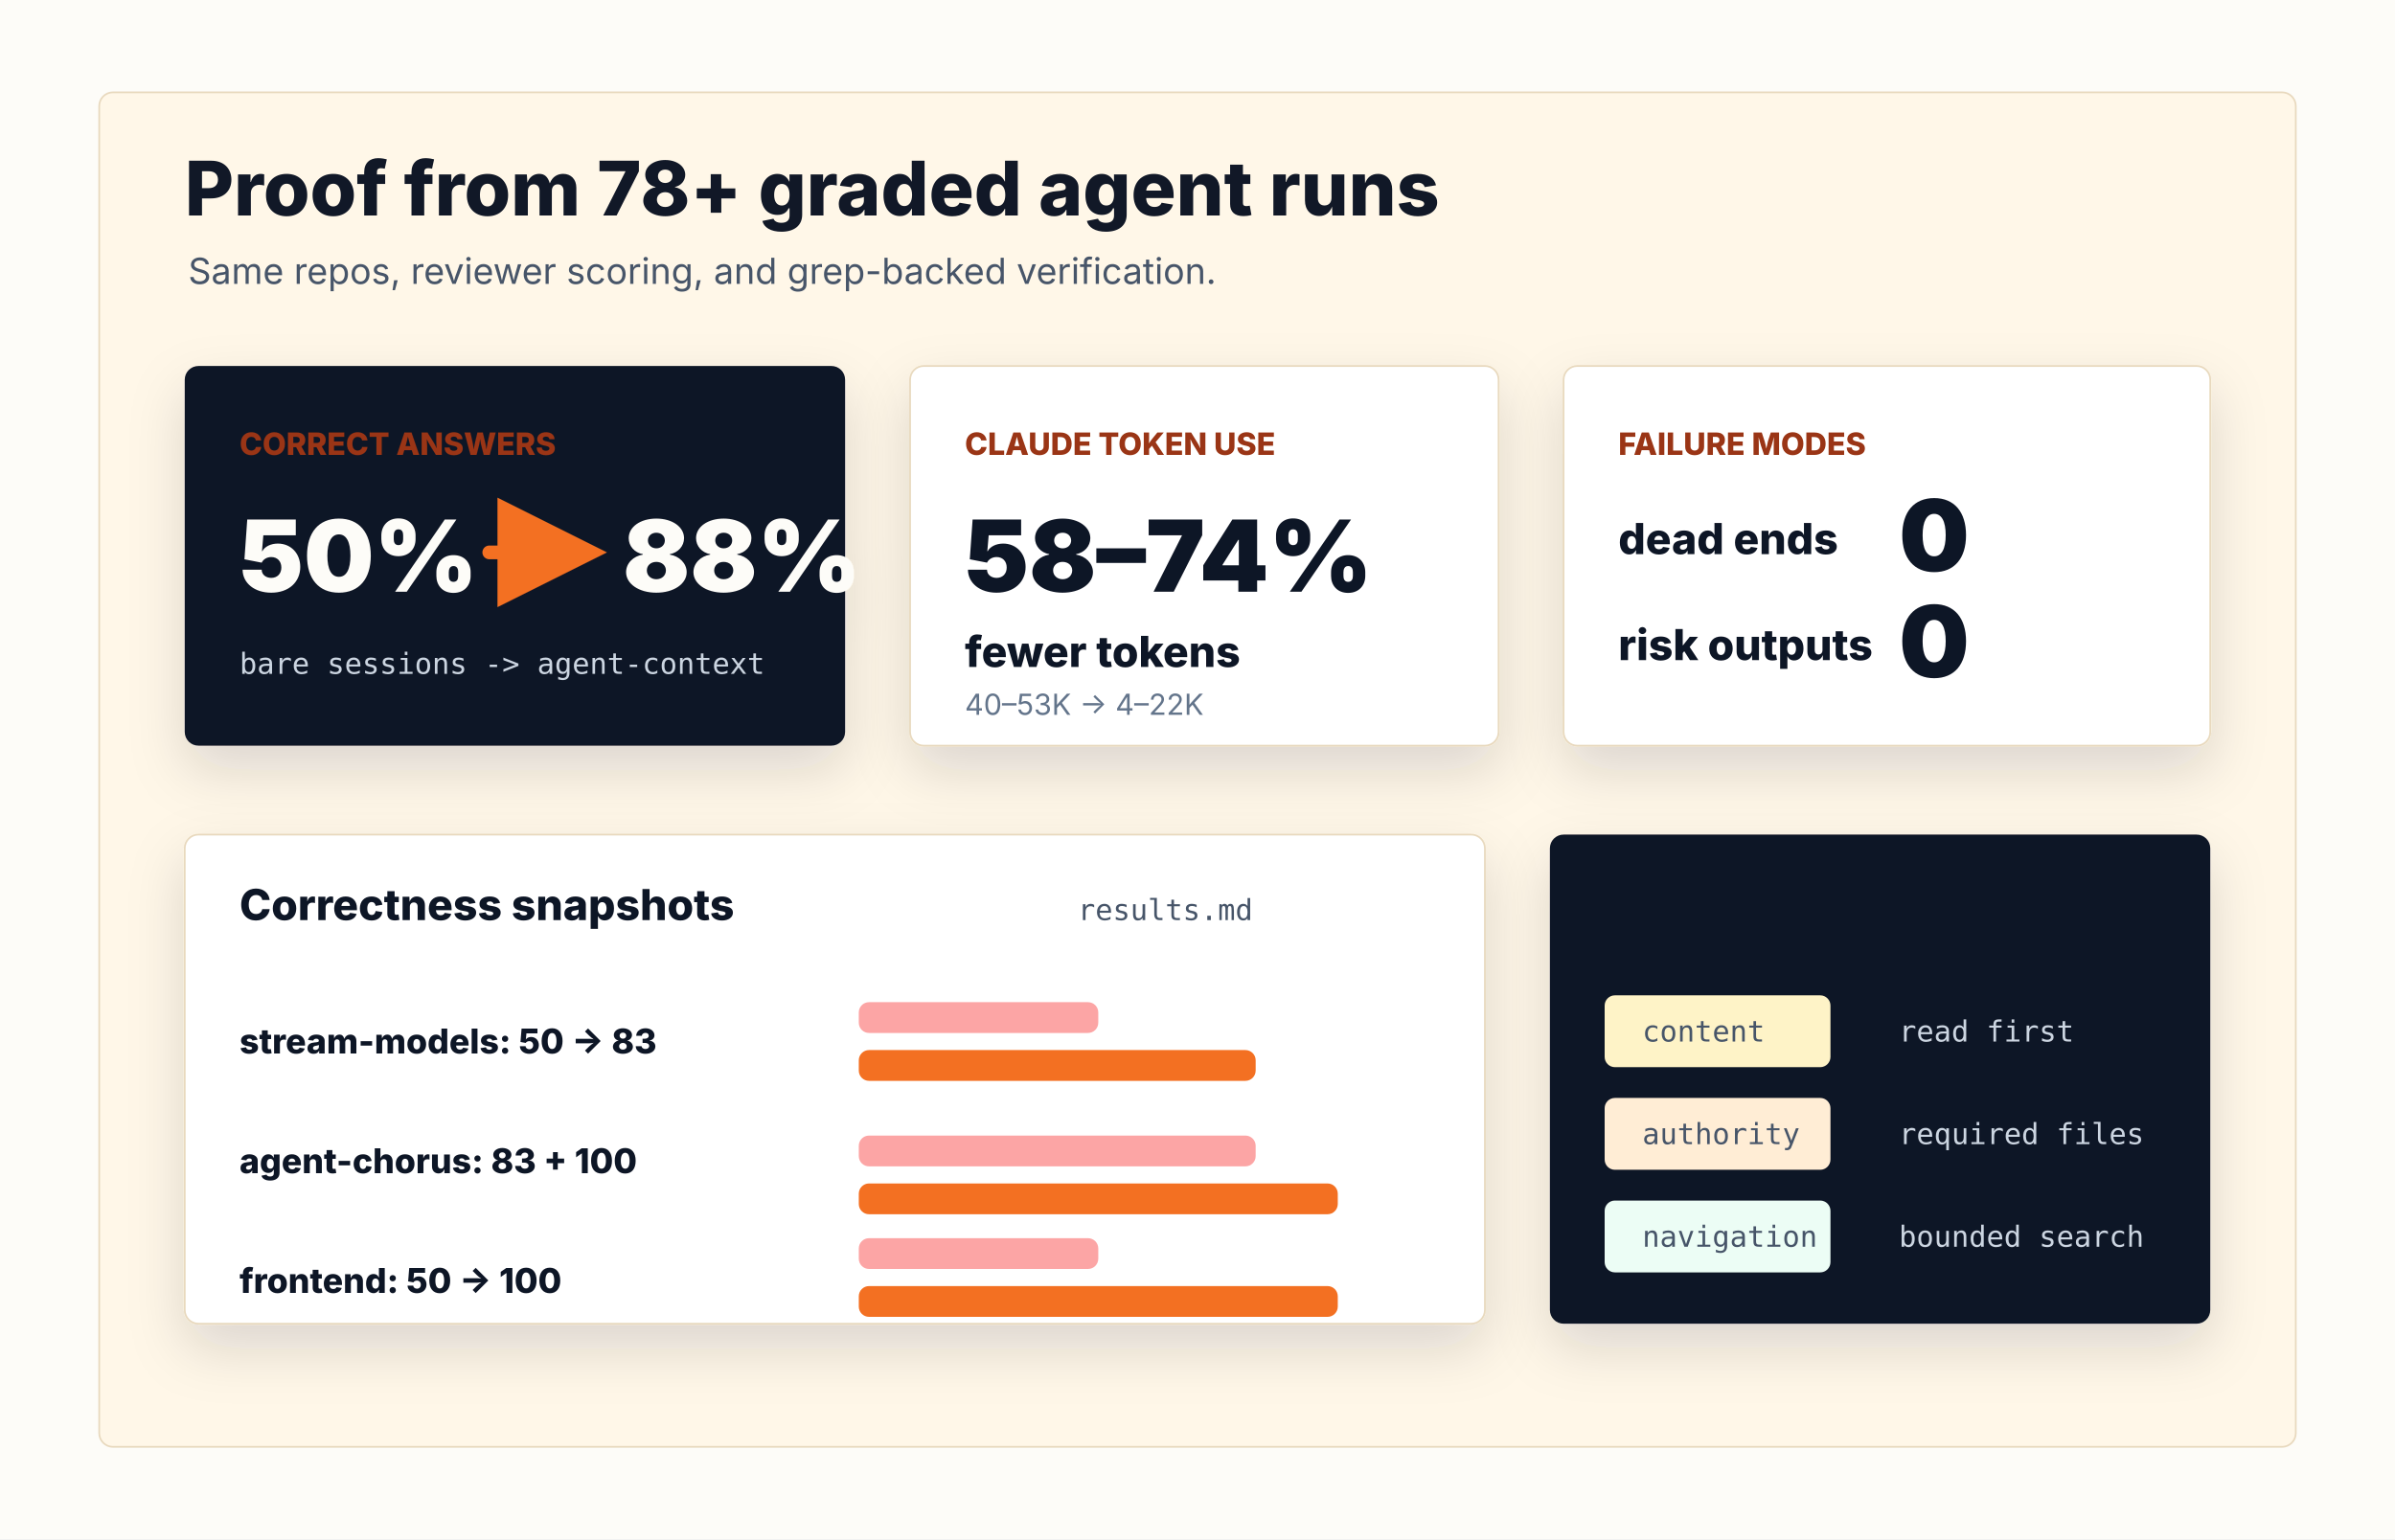
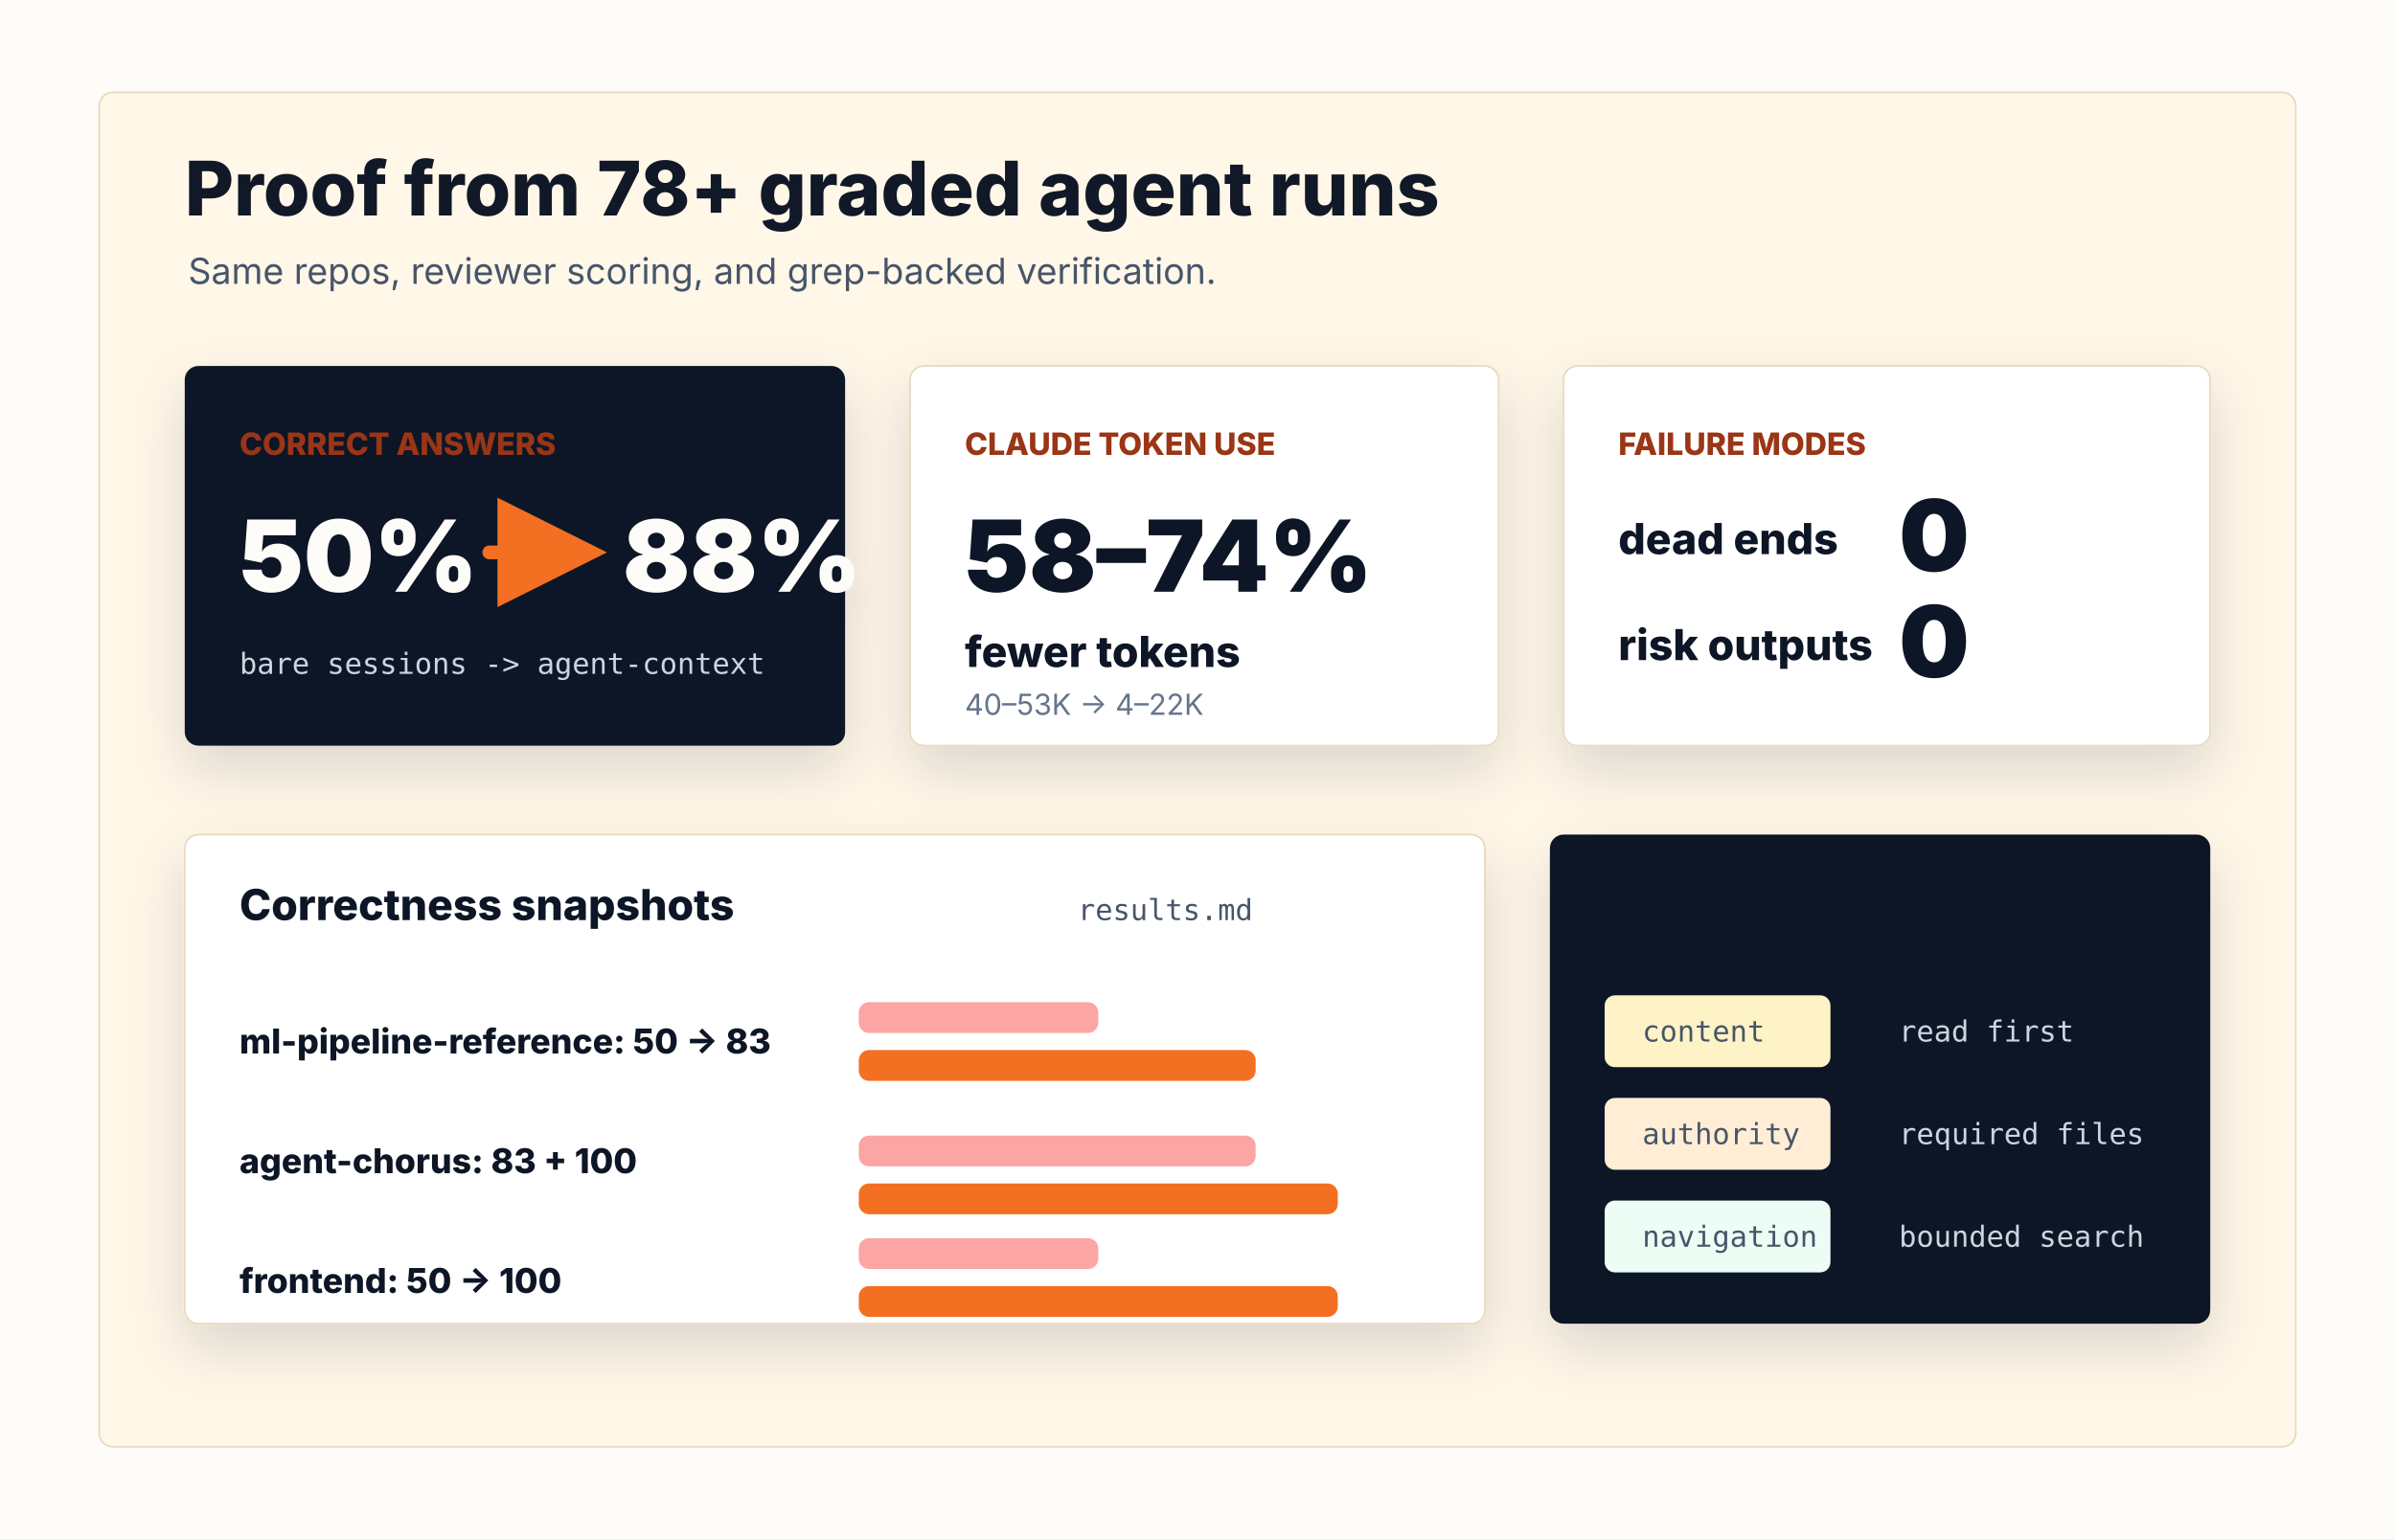
<svg xmlns="http://www.w3.org/2000/svg" width="1400" height="900" viewBox="0 0 1400 900" role="img" aria-labelledby="title desc">
  <defs>
    <filter id="shadow" x="-20%" y="-20%" width="140%" height="150%">
      <feDropShadow dx="0" dy="14" stdDeviation="16" flood-color="#111827" flood-opacity="0.14" />
    </filter>
    <marker id="arrow" viewBox="0 0 10 10" refX="8" refY="5" markerWidth="8" markerHeight="8" orient="auto">
      <path d="M0 0 L10 5 L0 10 Z" fill="#F37021" />
    </marker>
    <style>
      .h1 { font: 800 44px Inter, Arial, sans-serif; fill: #111827; }
      .body { font: 21px Inter, Arial, sans-serif; fill: #475569; }
      .eyebrow { font: 800 18px Inter, Arial, sans-serif; fill: #9A3412; letter-spacing: 0; }
      .metric { font: 900 58px Inter, Arial, sans-serif; fill: #111827; }
      .metricDark { font: 900 58px Inter, Arial, sans-serif; fill: #FDFCF8; }
      .label { font: 800 25px Inter, Arial, sans-serif; fill: #111827; }
      .small { font: 17px Inter, Arial, sans-serif; fill: #64748B; }
      .mono { font: 17px ui-monospace, SFMono-Regular, Menlo, monospace; fill: #475569; }
      .monoDark { font: 17px ui-monospace, SFMono-Regular, Menlo, monospace; fill: #CBD5E1; }
    </style>
  </defs>
  <rect width="1400" height="900" fill="#FDFCF8" />
  <rect x="58" y="54" width="1284" height="792" rx="8" fill="#FFF7E8" stroke="#E8D9BE" />
  <text class="h1" x="108" y="126">Proof from 78+ graded agent runs</text>
  <text class="body" x="110" y="166">Same repos, reviewer scoring, and grep-backed verification.</text>
  <g filter="url(#shadow)">
    <rect x="108" y="214" width="386" height="222" rx="8" fill="#111827" />
    <text class="eyebrow" x="140" y="266" fill="#FDE68A">CORRECT ANSWERS</text>
    <text class="metricDark" x="140" y="346">50%</text>
    <path d="M286 323 L342 323" stroke="#F37021" stroke-width="8" stroke-linecap="round" marker-end="url(#arrow)" />
    <text class="metricDark" x="364" y="346">88%</text>
    <text class="monoDark" x="140" y="394">bare sessions -&gt; agent-context</text>
  </g>
  <g filter="url(#shadow)">
    <rect x="532" y="214" width="344" height="222" rx="8" fill="#FFFFFF" stroke="#E8D9BE" />
    <text class="eyebrow" x="564" y="266">CLAUDE TOKEN USE</text>
    <text class="metric" x="564" y="346">58–74%</text>
    <text class="label" x="564" y="390">fewer tokens</text>
    <text class="small" x="564" y="418">40–53K → 4–22K</text>
  </g>
  <g filter="url(#shadow)">
    <rect x="914" y="214" width="378" height="222" rx="8" fill="#FFFFFF" stroke="#E8D9BE" />
    <text class="eyebrow" x="946" y="266">FAILURE MODES</text>
    <text class="label" x="946" y="324">dead ends</text>
    <text class="metric" x="1110" y="334">0</text>
    <text class="label" x="946" y="386">risk outputs</text>
    <text class="metric" x="1110" y="396">0</text>
  </g>
  <g filter="url(#shadow)">
    <rect x="108" y="488" width="760" height="286" rx="8" fill="#FFFFFF" stroke="#E8D9BE" />
    <text class="label" x="140" y="538">Correctness snapshots</text>
    <text class="mono" x="630" y="538">results.md</text>
-     <text x="140" y="616" font-family="Inter, Arial, sans-serif" font-size="20" font-weight="800" fill="#111827">stream-models: 50 -&gt; 83</text>
+     <text x="140" y="616" font-family="Inter, Arial, sans-serif" font-size="20" font-weight="800" fill="#111827">ml-pipeline-reference: 50 -&gt; 83</text>
    <rect x="502" y="586" width="140" height="18" rx="6" fill="#FCA5A5" />
    <rect x="502" y="614" width="232" height="18" rx="6" fill="#F37021" />
    <text x="140" y="686" font-family="Inter, Arial, sans-serif" font-size="20" font-weight="800" fill="#111827">agent-chorus: 83 + 100</text>
    <rect x="502" y="664" width="232" height="18" rx="6" fill="#FCA5A5" />
    <rect x="502" y="692" width="280" height="18" rx="6" fill="#F37021" />
    <text x="140" y="756" font-family="Inter, Arial, sans-serif" font-size="20" font-weight="800" fill="#111827">frontend: 50 -&gt; 100</text>
    <rect x="502" y="724" width="140" height="18" rx="6" fill="#FCA5A5" />
    <rect x="502" y="752" width="280" height="18" rx="6" fill="#F37021" />
  </g>
  <g filter="url(#shadow)">
    <rect x="906" y="488" width="386" height="286" rx="8" fill="#111827" />
    <text class="label" x="938" y="540" fill="#FDFCF8">What changed?</text>
    <rect x="938" y="582" width="132" height="42" rx="6" fill="#FEF3C7" />
    <text class="mono" x="960" y="609" fill="#7C2D12">content</text>
    <text class="monoDark" x="1110" y="609">read first</text>
    <rect x="938" y="642" width="132" height="42" rx="6" fill="#FFEDD5" />
    <text class="mono" x="960" y="669" fill="#7C2D12">authority</text>
    <text class="monoDark" x="1110" y="669">required files</text>
    <rect x="938" y="702" width="132" height="42" rx="6" fill="#ECFDF5" />
    <text class="mono" x="960" y="729" fill="#14532D">navigation</text>
    <text class="monoDark" x="1110" y="729">bounded search</text>
  </g>
</svg>
